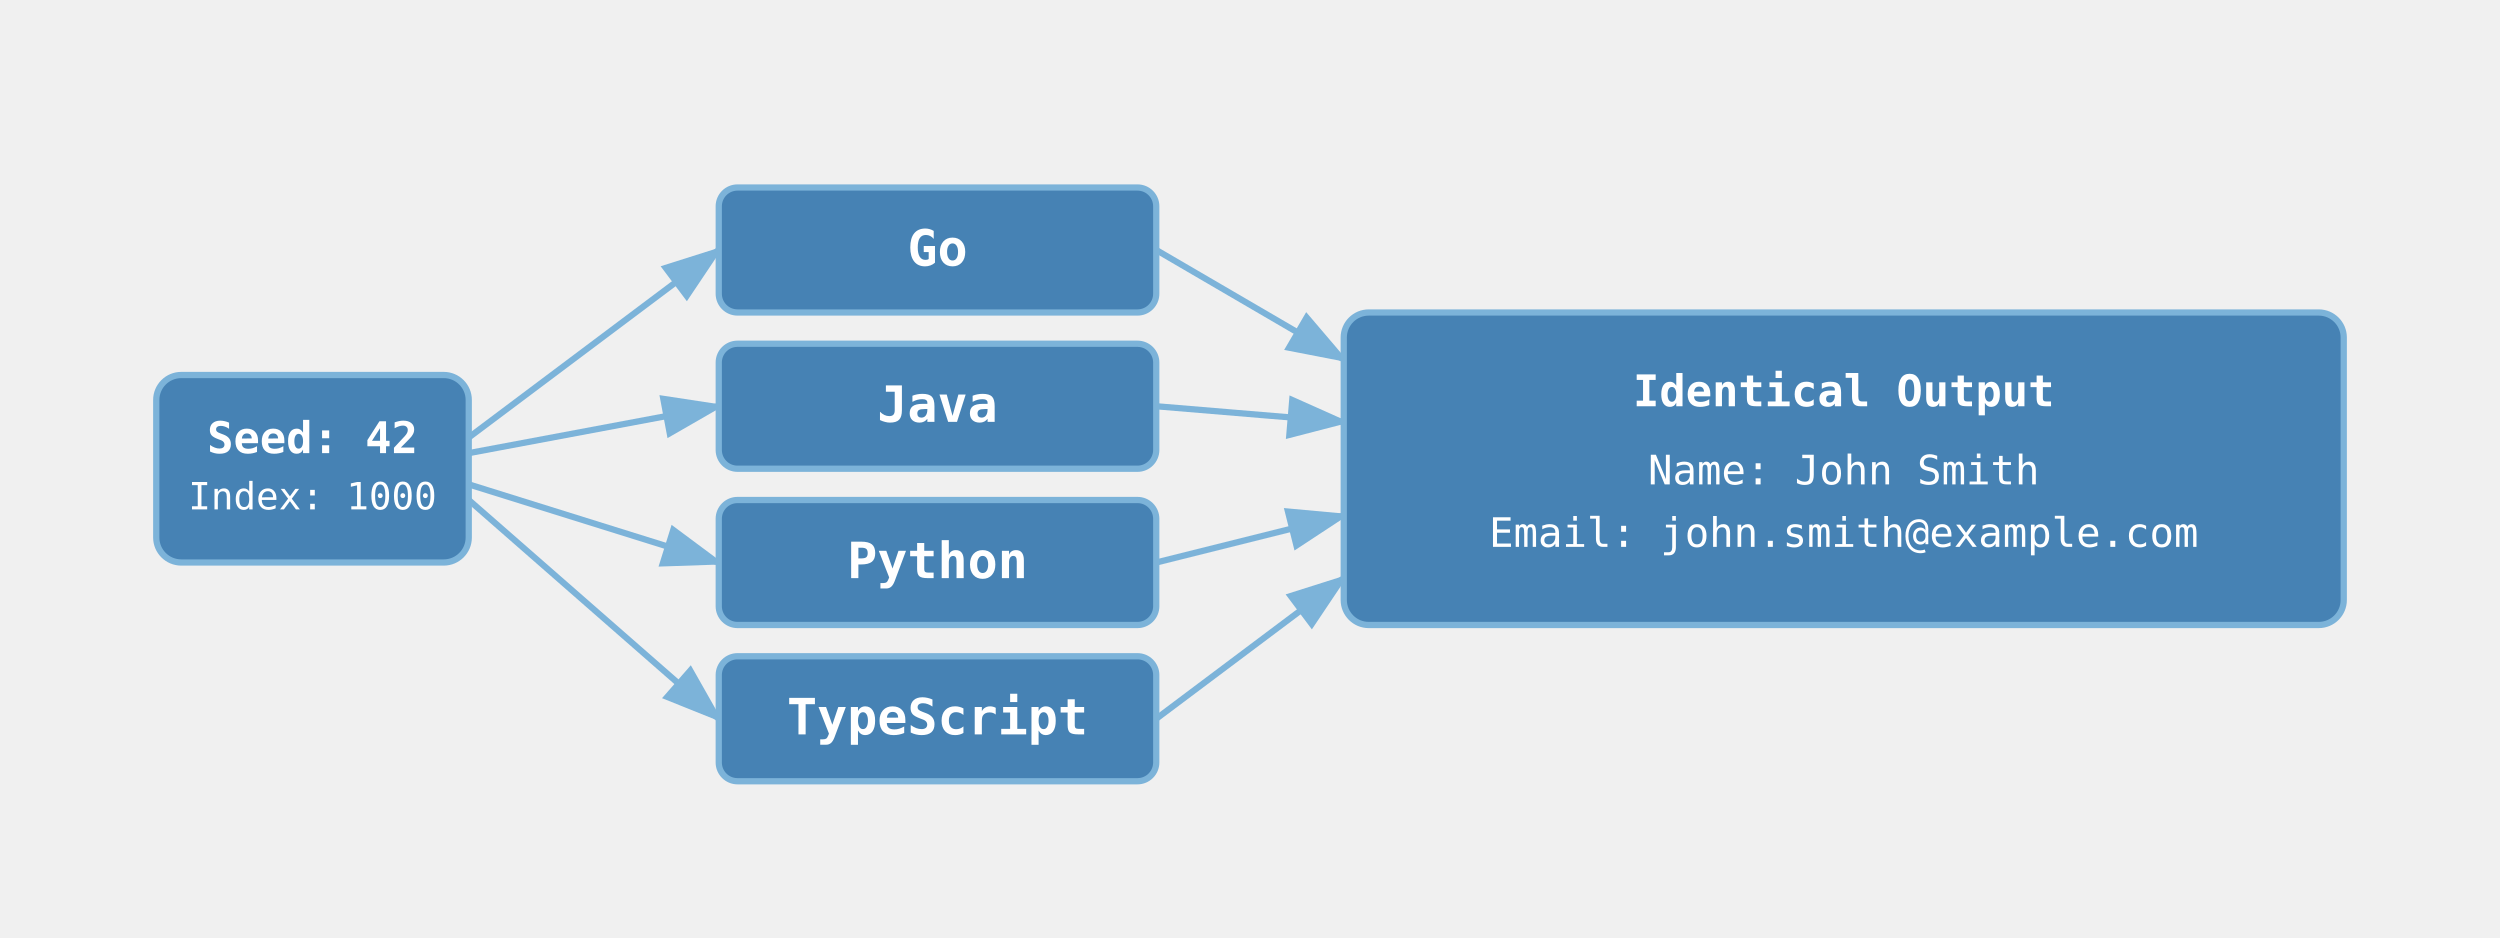
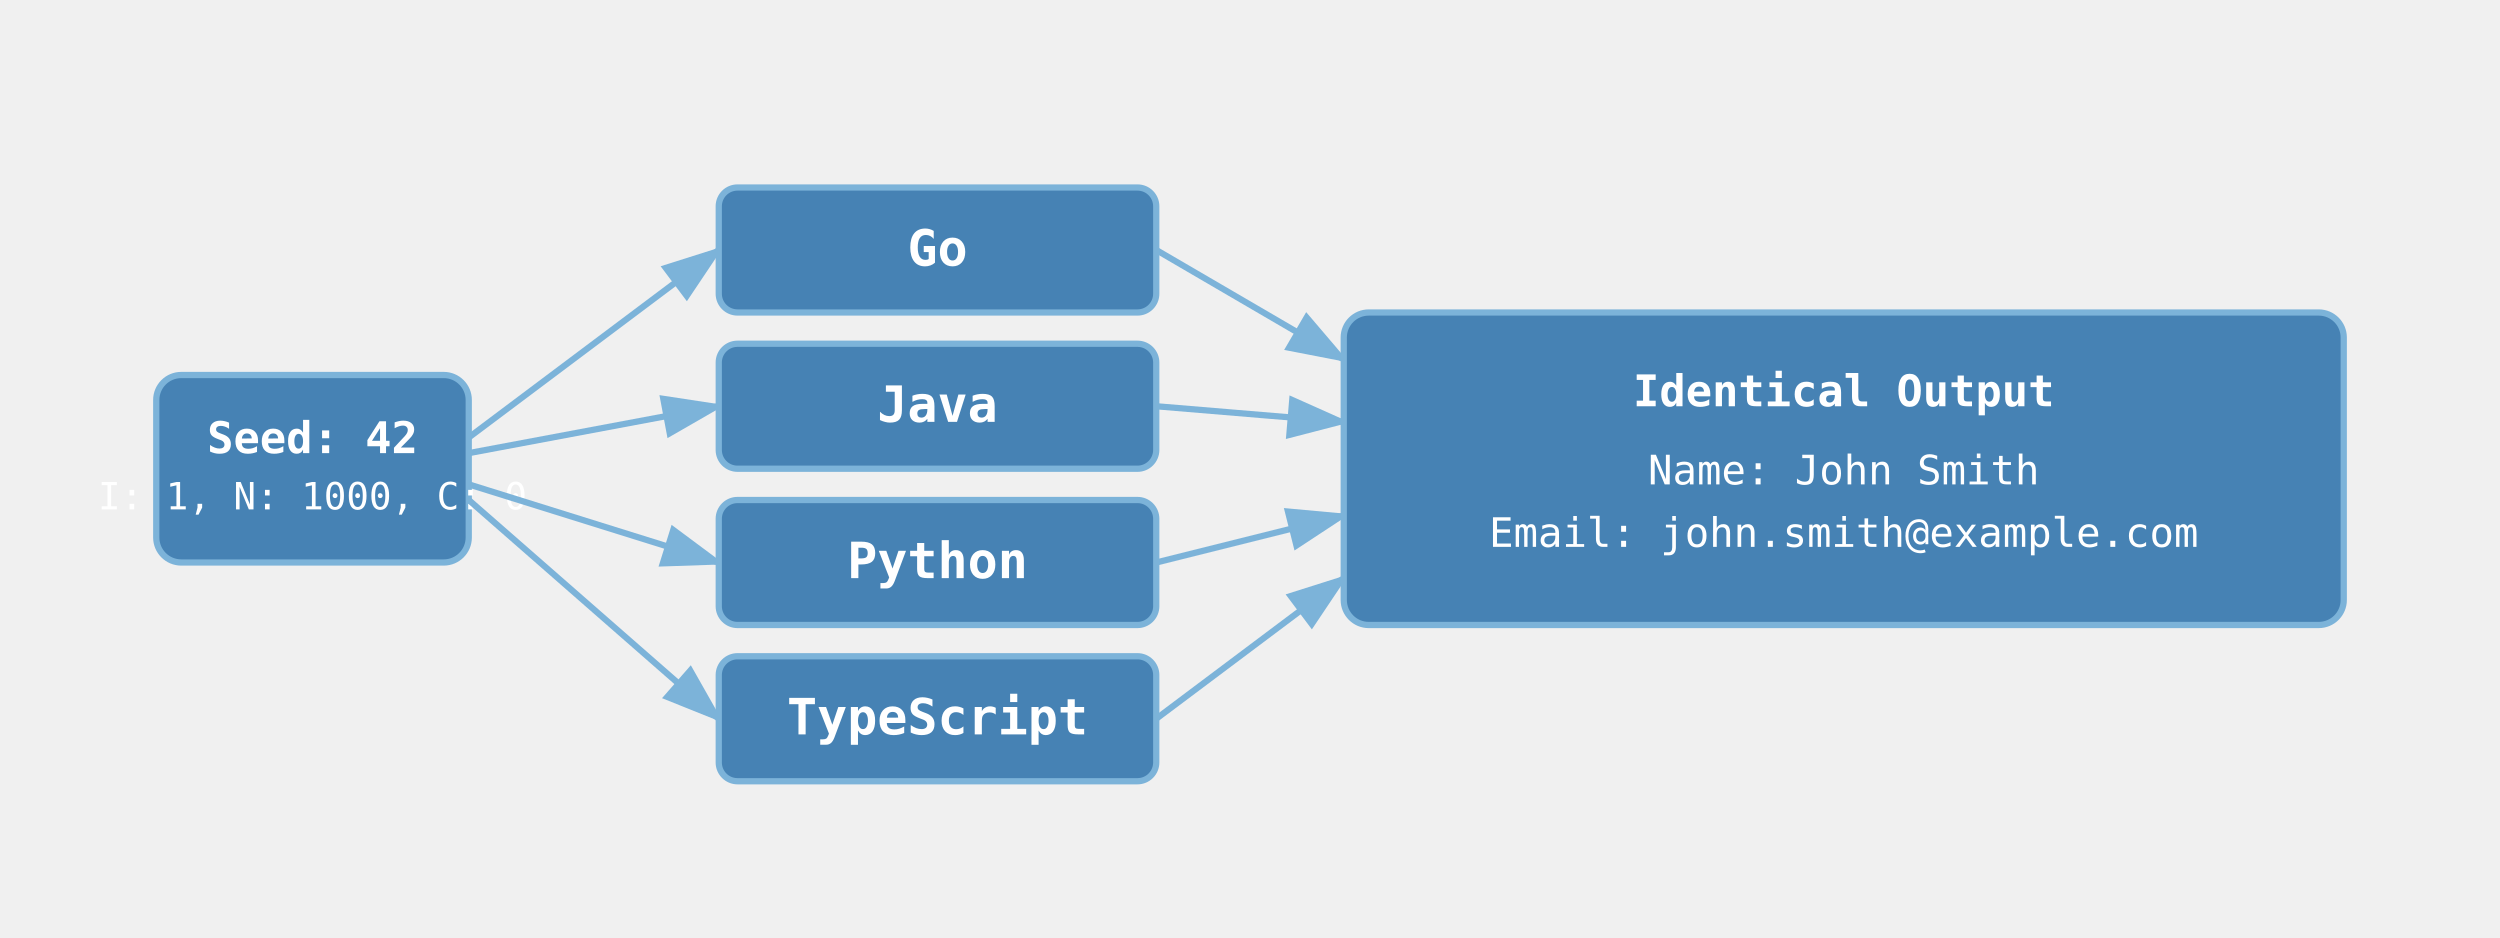
<svg xmlns="http://www.w3.org/2000/svg" viewBox="0 0 800 300" width="800" height="300">
  <rect width="800" height="300" fill="transparent" />
  <rect x="50" y="120" width="100" height="60" rx="8" fill="#4682b4" stroke="#7cb3d9" stroke-width="2" />
  <text x="100" y="145" font-family="monospace" font-size="14" fill="white" text-anchor="middle" font-weight="bold">Seed: 42</text>
-   <text x="100" y="163" font-family="monospace" font-size="12" fill="white" text-anchor="middle">Index: 1000</text>
+   <text x="100" y="163" font-family="monospace" font-size="12" fill="white" text-anchor="middle">I: 1, N: 1000, C: 0</text>
  <path d="M 150 140 L 230 80" stroke="#7cb3d9" stroke-width="2" fill="none" marker-end="url(#arrowhead)" />
  <path d="M 150 145 L 230 130" stroke="#7cb3d9" stroke-width="2" fill="none" marker-end="url(#arrowhead)" />
  <path d="M 150 155 L 230 180" stroke="#7cb3d9" stroke-width="2" fill="none" marker-end="url(#arrowhead)" />
  <path d="M 150 160 L 230 230" stroke="#7cb3d9" stroke-width="2" fill="none" marker-end="url(#arrowhead)" />
  <rect x="230" y="60" width="140" height="40" rx="6" fill="#4682b4" stroke="#7cb3d9" stroke-width="2" />
  <text x="300" y="85" font-family="monospace" font-size="16" fill="white" text-anchor="middle" font-weight="bold">Go</text>
  <rect x="230" y="110" width="140" height="40" rx="6" fill="#4682b4" stroke="#7cb3d9" stroke-width="2" />
  <text x="300" y="135" font-family="monospace" font-size="16" fill="white" text-anchor="middle" font-weight="bold">Java</text>
  <rect x="230" y="160" width="140" height="40" rx="6" fill="#4682b4" stroke="#7cb3d9" stroke-width="2" />
  <text x="300" y="185" font-family="monospace" font-size="16" fill="white" text-anchor="middle" font-weight="bold">Python</text>
  <rect x="230" y="210" width="140" height="40" rx="6" fill="#4682b4" stroke="#7cb3d9" stroke-width="2" />
  <text x="300" y="235" font-family="monospace" font-size="16" fill="white" text-anchor="middle" font-weight="bold">TypeScript</text>
  <path d="M 370 80 L 430 115" stroke="#7cb3d9" stroke-width="2" fill="none" marker-end="url(#arrowhead)" />
  <path d="M 370 130 L 430 135" stroke="#7cb3d9" stroke-width="2" fill="none" marker-end="url(#arrowhead)" />
  <path d="M 370 180 L 430 165" stroke="#7cb3d9" stroke-width="2" fill="none" marker-end="url(#arrowhead)" />
  <path d="M 370 230 L 430 185" stroke="#7cb3d9" stroke-width="2" fill="none" marker-end="url(#arrowhead)" />
  <rect x="430" y="100" width="320" height="100" rx="8" fill="#4682b4" stroke="#7cb3d9" stroke-width="2" />
  <text x="590" y="130" font-family="monospace" font-size="14" fill="white" text-anchor="middle" font-weight="bold">Identical Output</text>
  <text x="590" y="155" font-family="monospace" font-size="13" fill="white" text-anchor="middle">Name: John Smith</text>
  <text x="590" y="175" font-family="monospace" font-size="13" fill="white" text-anchor="middle">Email: john.smith@example.com</text>
  <defs>
    <marker id="arrowhead" markerWidth="10" markerHeight="7" refX="9" refY="3.5" orient="auto">
      <polygon points="0 0, 10 3.5, 0 7" fill="#7cb3d9" />
    </marker>
  </defs>
</svg>
